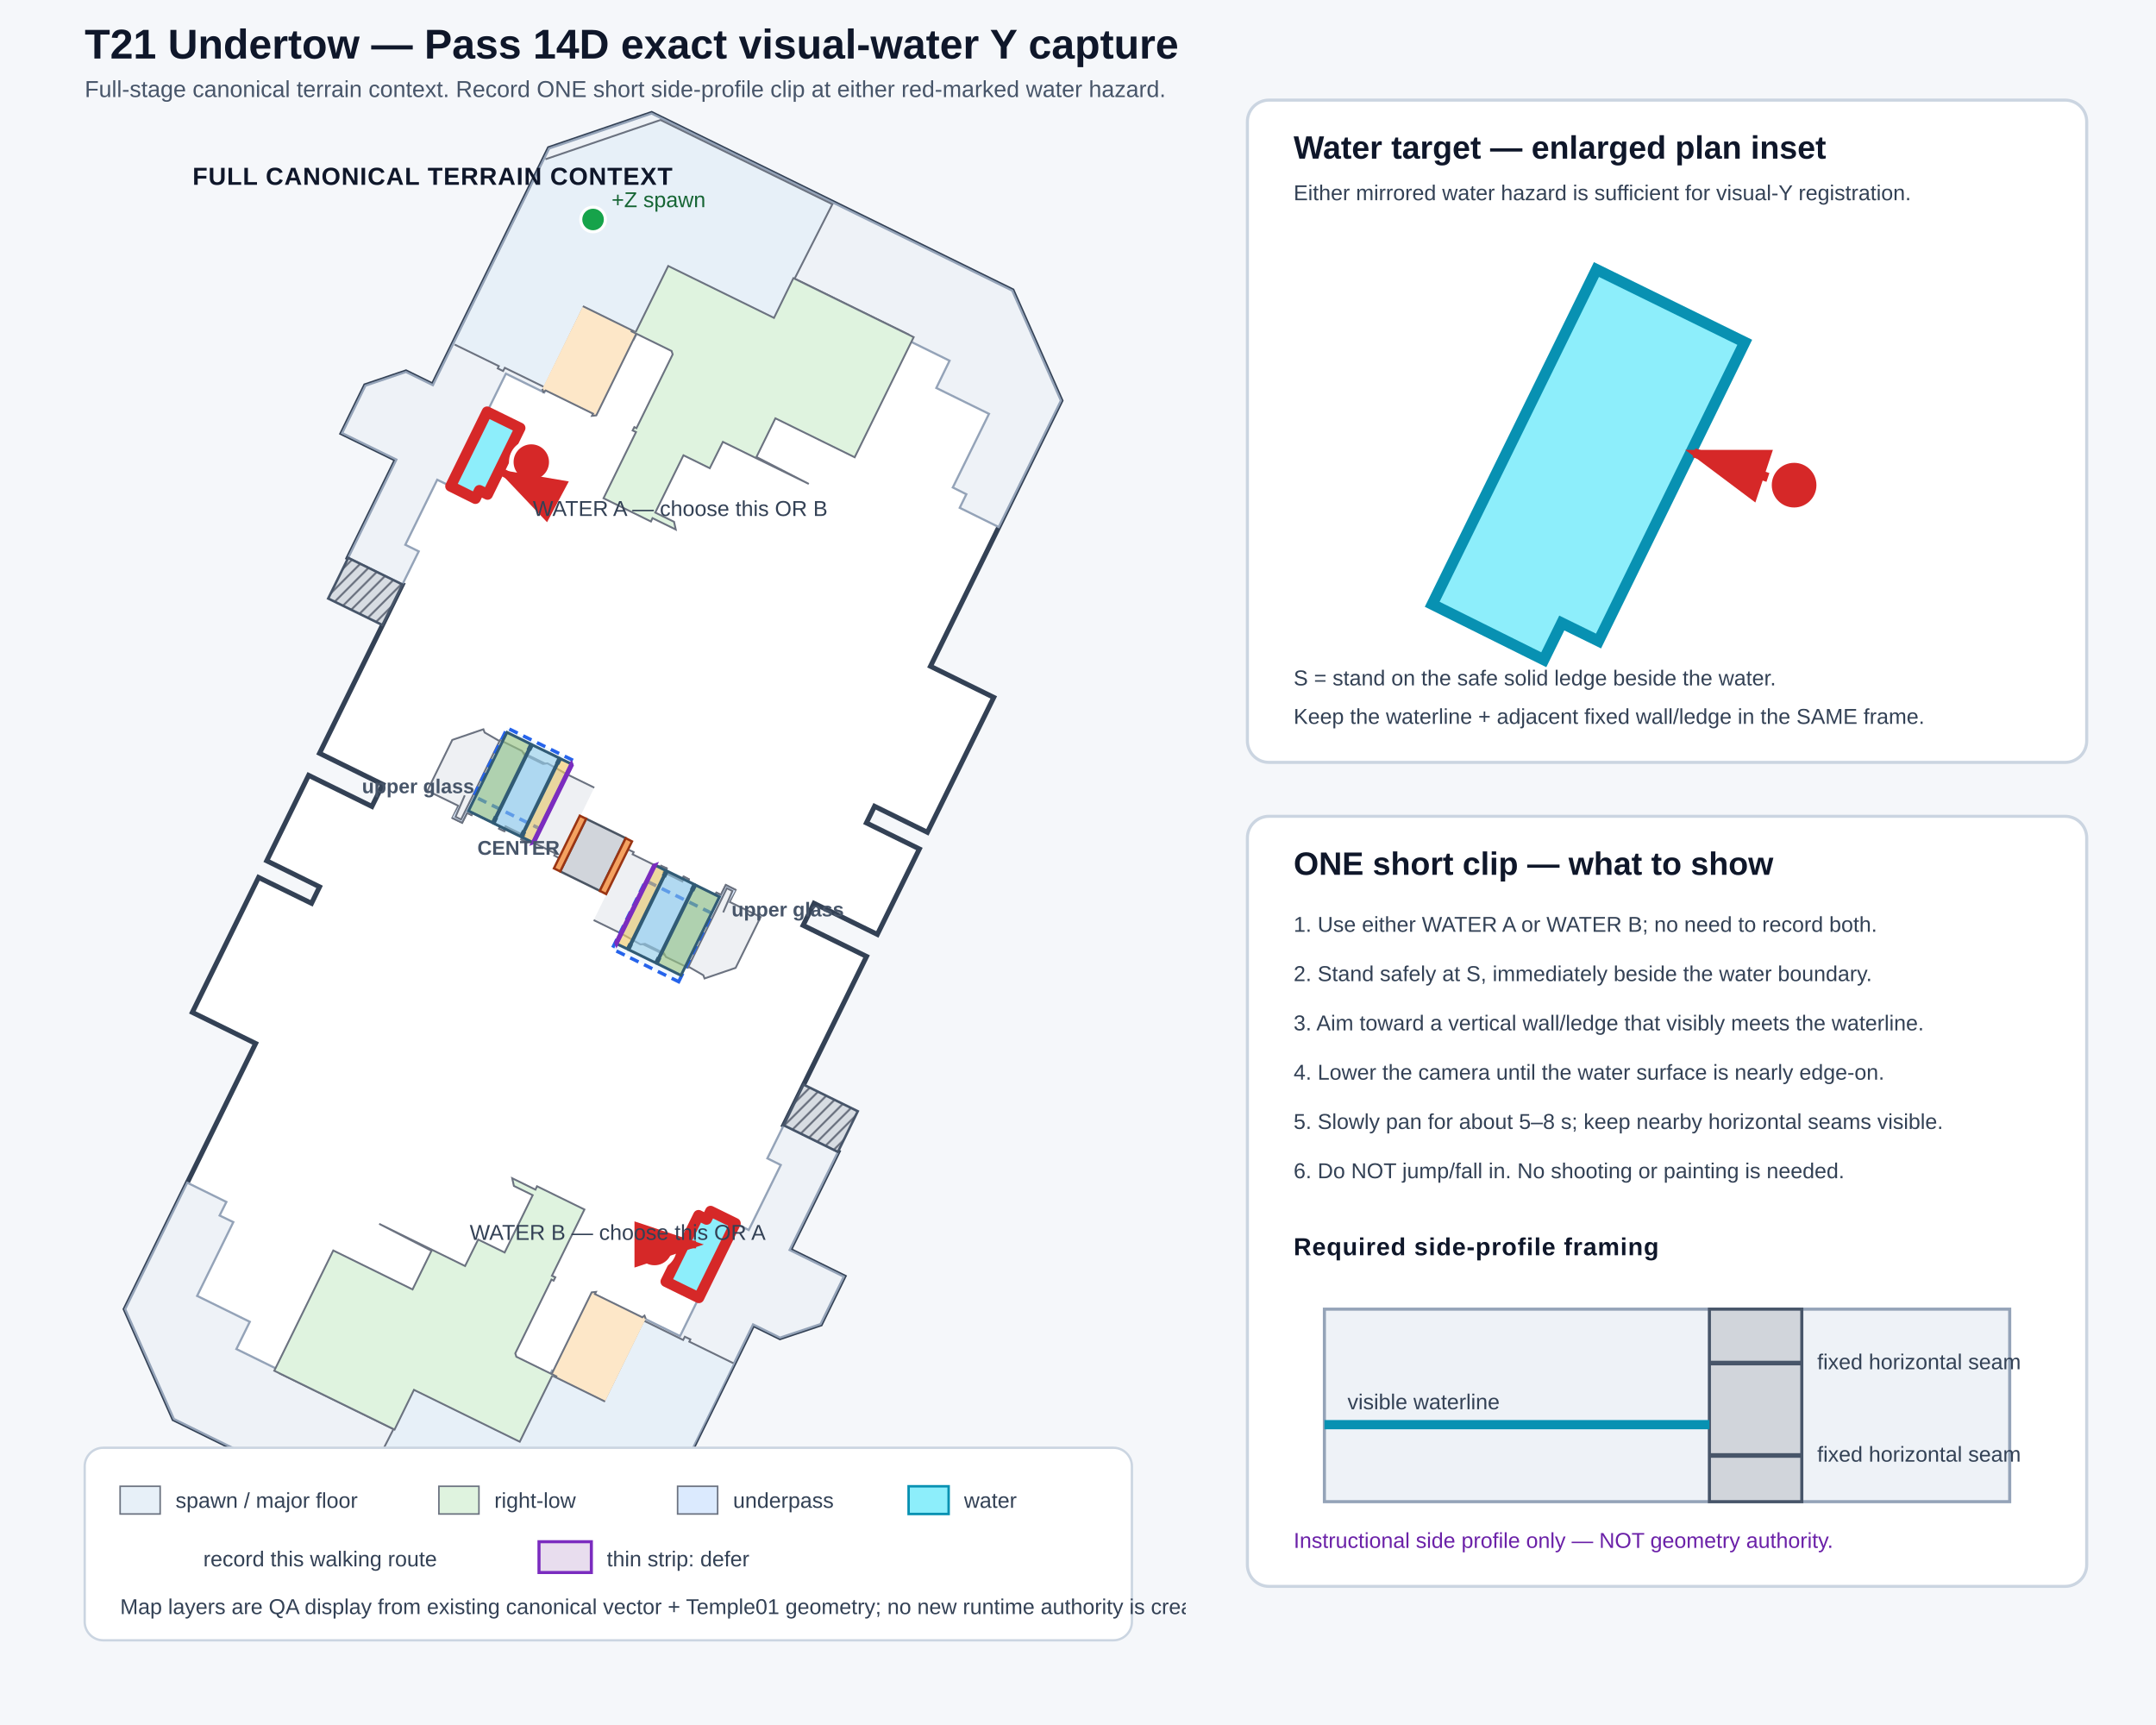
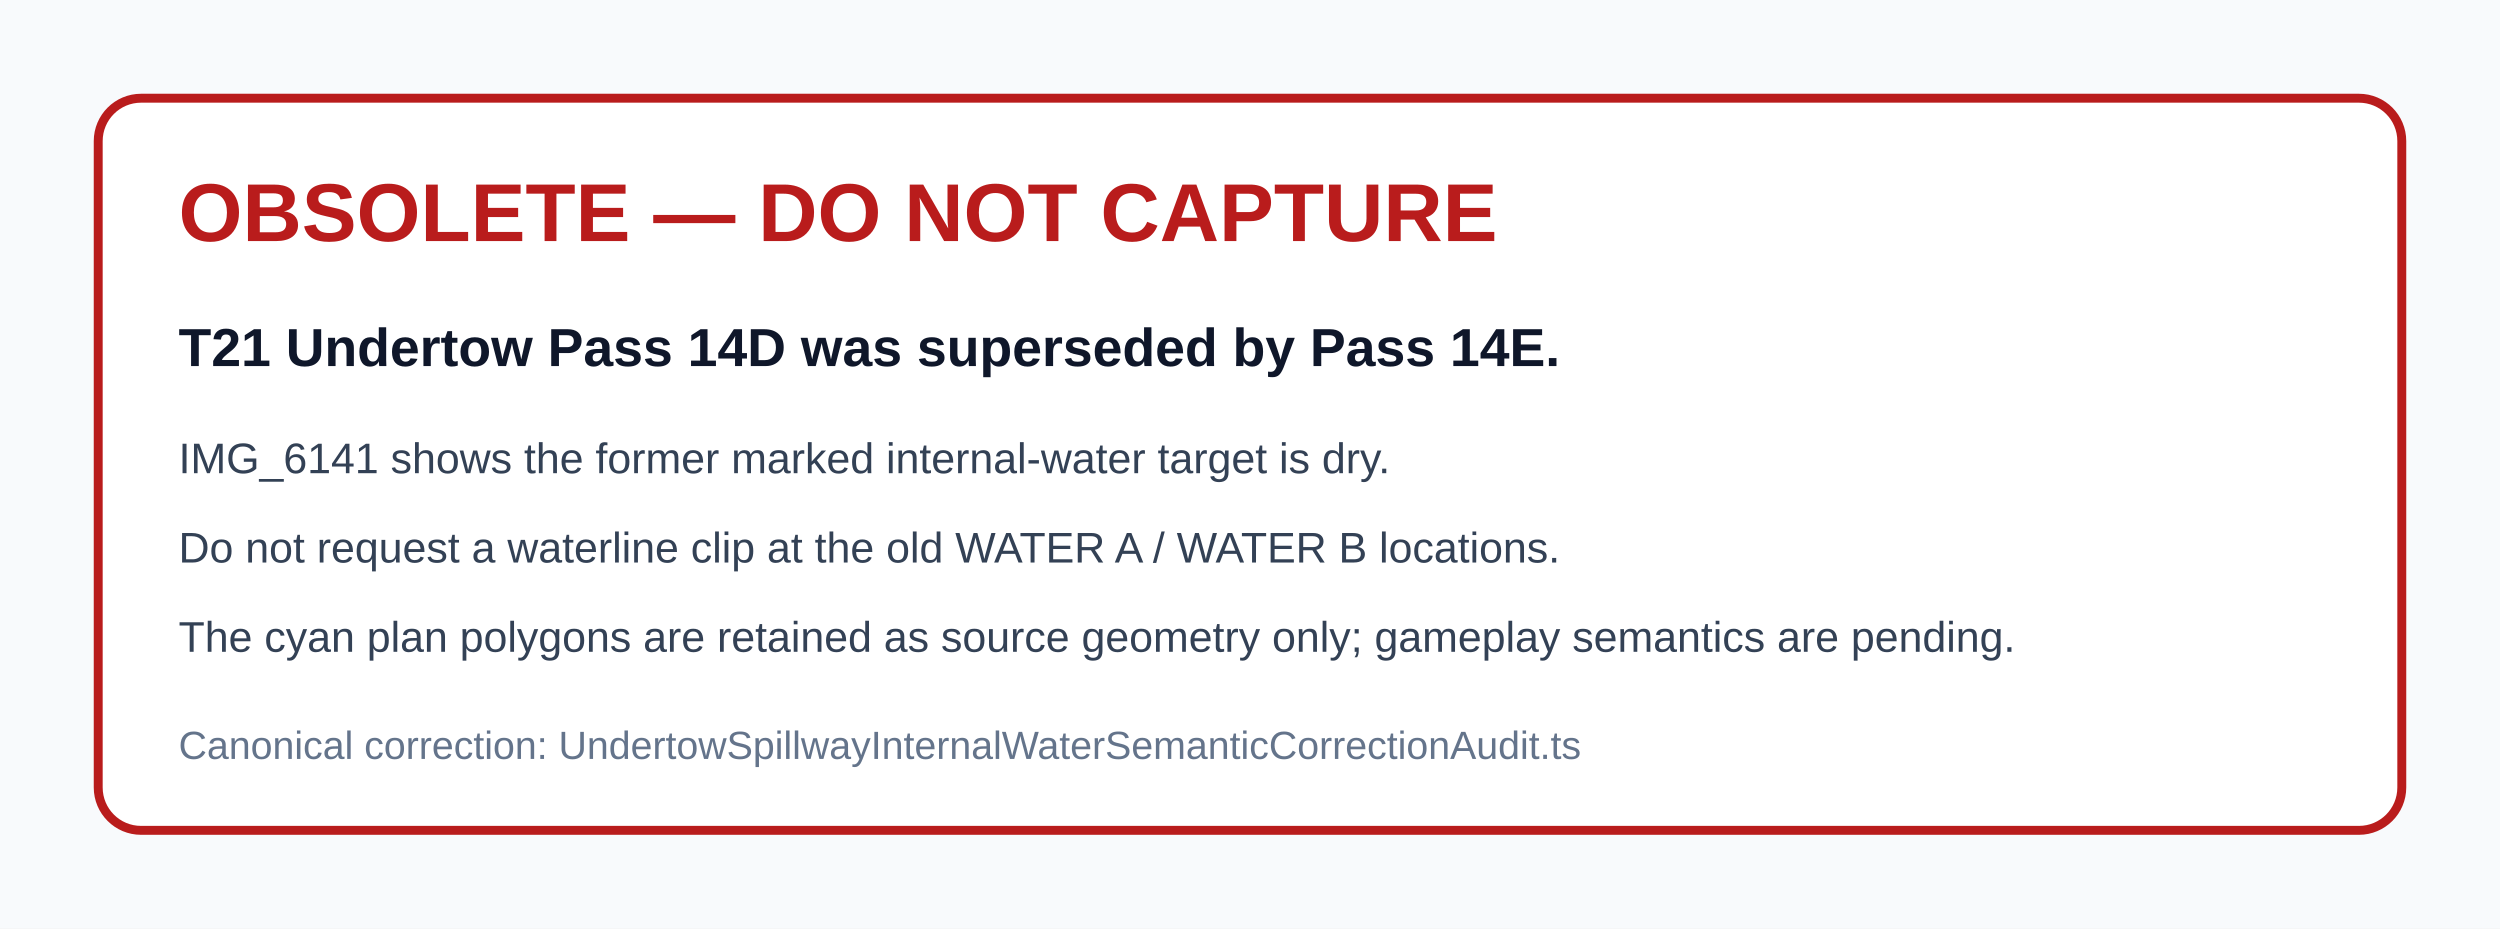
- <svg xmlns="http://www.w3.org/2000/svg" width="1400" height="1120" viewBox="0 0 1400 1120">
-   <defs>
-     <marker id="arrow" markerWidth="10" markerHeight="10" refX="8" refY="3" orient="auto">
-       <path d="M0,0 L0,6 L9,3 z" fill="#d62828" />
-     </marker>
-     <pattern id="gratePattern" width="8" height="8" patternUnits="userSpaceOnUse">
-       <rect width="8" height="8" fill="#d7dce2" />
-       <path d="M0 8L8 0M-2 2L2-2M6 10L10 6" stroke="#6b7280" stroke-width="1.3" />
-     </pattern>
-     <style>
-     .bg{fill:#f5f7fa}.outer{fill:#ffffff;stroke:#334155;stroke-width:3.2}.baseFloor{fill:#eef2f7;stroke:#94a3b8;stroke-width:1.4}
-     .water{fill:#67e8f9;fill-opacity:.75;stroke:#0891b2;stroke-width:1.6}.grate{fill:url(#gratePattern);stroke:#475569;stroke-width:1.6}
-     .glassEnvelope{fill:#bde0fe;fill-opacity:.22;stroke:#2563eb;stroke-width:2.2;stroke-dasharray:6 4}
-     .route{fill:none;stroke:#d62828;stroke-width:5;stroke-linecap:round;stroke-linejoin:round}.routeDot{fill:#d62828;stroke:#fff;stroke-width:3}
-     .routeNum,.routeNumSmall{font-family:Arial,sans-serif;font-weight:700;fill:#fff;text-anchor:middle}.routeNum{font-size:18px}.routeNumSmall{font-size:12px}
-     .spawn{fill:#16a34a;stroke:#fff;stroke-width:2}.small{font-family:Arial,sans-serif;font-size:14px;fill:#334155}.green{fill:#166534}.purple{fill:#6b21a8}
-     .mapLabel{font-family:Arial,sans-serif;font-size:13px;font-weight:700;fill:#475569}.section{font-family:Arial,sans-serif;font-size:16px;font-weight:700;fill:#0f172a;letter-spacing:.5px}
-     .title{font-family:Arial,sans-serif;font-size:27px;font-weight:700;fill:#0f172a}.subtitle{font-family:Arial,sans-serif;font-size:15px;fill:#475569}
-     .panel{fill:#fff;stroke:#cbd5e1;stroke-width:2}.panelTitle{font-family:Arial,sans-serif;font-size:21px;font-weight:700;fill:#0f172a}.legend{fill:#fff;stroke:#cbd5e1;stroke-width:1.5}
-   </style>
-   </defs>
-   <rect width="100%" height="100%" class="bg" />
-   <text x="55" y="38" class="title">T21 Undertow — Pass 14D exact visual-water Y capture</text>
-   <text x="55" y="63" class="subtitle">Full-stage canonical terrain context. Record ONE short side-profile clip at either red-marked water hazard.</text>
-   <polygon points="544.1,747.9 512.7,811.6 547.9,828.9 532.8,859.7 506.5,868.5 489.0,859.9 413.5,1013.7 347.1,1036.4 112.9,921.3 81.3,850.0 166.0,677.5 124.9,657.3 167.9,569.7 202.3,586.5 207.5,575.8 173.2,558.9 200.4,503.4 241.5,523.6 248.6,509.3 207.5,489.1 261.3,379.5 226.1,362.2 257.4,298.4 222.2,281.2 237.3,250.4 263.6,241.5 281.1,250.1 356.6,96.4 423.1,73.7 657.3,188.7 688.9,260.1 604.2,432.6 645.3,452.8 602.2,540.4 567.9,523.5 562.6,534.3 597.0,551.2 569.7,606.7 528.6,586.5 521.5,600.8 562.7,621.0 508.9,730.6" class="outer" />
-   <polygon points="441.6,867.5 477.5,794.3 486.2,798.6 507.0,756.4 498.3,752.1 508.9,730.6 544.1,747.9 512.7,811.6 547.9,828.9 532.8,859.7 506.5,868.5 489.0,859.9 413.5,1013.7 347.1,1036.4 112.9,921.3 81.3,850.0 121.6,767.9 147.0,780.4 142.6,789.2 151.5,793.5 128.0,841.4 162.2,858.2 153.5,875.9 256.7,926.6 265.4,908.9 282.9,917.5 287.3,908.7 337.2,933.2 358.5,889.9 391.8,906.2 416.8,855.3" class="baseFloor" />
-   <polygon points="271.9,358.0 261.3,379.5 226.1,362.2 257.4,298.4 222.2,281.2 237.3,250.4 263.6,241.5 281.1,250.1 356.6,96.4 423.1,73.7 657.3,188.7 688.9,260.1 648.5,342.2 623.2,329.7 627.5,320.9 618.7,316.5 642.2,268.7 608.0,251.9 616.6,234.2 513.4,183.5 504.7,201.2 487.2,192.6 482.9,201.4 432.9,176.9 411.6,220.2 378.4,203.9 353.4,254.8 328.5,242.6 292.6,315.7 283.9,311.5 263.2,353.7" class="baseFloor" />
-   <path d="M 295.2 223.7 323.9 237.7 L 323.2 239.2 L 326.7 240.9 L 327.8 238.8 L 353.6 251.4 L 378.8 199.8 L 413.2 216.7 L 434.2 173.7 L 503.0 207.4 L 515.6 181.7 L 590.4 217.4 L 516.0 180.9 L 540.5 132.6 L 428.9 77.9 L 354.2 103.4 L Z M 464.5 173.5 471.9 158.5 L 509.9 177.1 L 502.5 192.1 L Z M 395.5 189.4 400.1 180.1 L 411.5 185.7 L 407.0 195.0 L Z" fill="#e7f0f8" fill-rule="evenodd" stroke="#6b7280" stroke-width="1.2" />
-   <path d="M 476.2 885.1 447.6 871.1 L 448.3 869.6 L 444.7 867.9 L 443.6 870.0 L 417.9 857.4 L 392.6 909.0 L 358.2 892.1 L 337.2 935.1 L 268.4 901.4 L 255.8 927.1 L 181.0 891.4 L 255.5 927.9 L 230.9 976.2 L 342.6 1030.9 L 417.2 1005.4 L Z M 306.9 935.3 299.5 950.3 L 261.5 931.7 L 268.9 916.7 L Z M 375.9 919.4 371.3 928.7 L 359.9 923.1 L 364.5 913.8 L Z" fill="#e7f0f8" fill-rule="evenodd" stroke="#6b7280" stroke-width="1.2" />
-   <path d="M 352.1 252.5 352.9 254.6 L 354.3 253.5 L 385.1 268.6 L 384.4 270.0 L 387.2 269.7 L 413.5 216.0 L 378.5 198.8 L Z" fill="#fde7c8" fill-rule="evenodd" stroke="#6b7280" stroke-width="1.2" />
-   <path d="M 419.3 856.3 418.5 854.2 L 417.1 855.3 L 386.3 840.2 L 387.0 838.8 L 384.2 839.1 L 357.9 892.8 L 392.9 910.0 L Z" fill="#fde7c8" fill-rule="evenodd" stroke="#6b7280" stroke-width="1.2" />
-   <path d="M 409.6 214.9 436.1 227.9 L 436.8 230.1 L 413.3 278.0 L 411.9 277.3 L 410.8 279.5 L 413.0 280.5 L 391.9 323.5 L 422.7 338.6 L 423.7 336.4 L 438.8 343.8 L 437.7 338.8 L 425.5 332.8 L 443.8 295.6 L 460.9 304.0 L 469.4 286.9 L 525.2 314.2 L 491.2 296.7 L 503.5 271.6 L 555.0 296.9 L 593.3 218.9 L 515.2 180.6 L 502.6 206.4 L 433.9 172.7 L 412.8 215.6 L Z M 426.3 211.6 438.6 186.5 L 450.8 192.5 L 438.5 217.6 L Z M 556.4 243.4 561.6 232.6 L 573.1 238.3 L 567.8 249.0 L Z M 566.3 230.5 571.5 219.7 L 580.1 223.9 L 574.9 234.7 L Z" fill="#dff3df" fill-rule="evenodd" stroke="#6b7280" stroke-width="1.2" />
-   <path d="M 361.8 893.9 335.3 880.9 L 334.6 878.7 L 358.1 830.8 L 359.5 831.5 L 360.6 829.3 L 358.4 828.3 L 379.5 785.3 L 348.7 770.2 L 347.7 772.4 L 332.6 765.0 L 333.7 770.0 L 345.9 776.0 L 327.7 813.2 L 310.5 804.8 L 302.0 822.0 L 246.2 794.6 L 280.2 812.1 L 267.9 837.2 L 216.4 811.9 L 178.1 890.0 L 256.2 928.2 L 268.8 902.4 L 337.5 936.1 L 358.6 893.2 L Z M 345.1 897.2 332.8 922.3 L 320.6 916.3 L 332.9 891.2 L Z M 215.0 865.4 209.8 876.2 L 198.3 870.5 L 203.6 859.8 L Z M 205.2 878.3 199.9 889.1 L 191.3 884.9 L 196.6 874.1 L Z" fill="#dff3df" fill-rule="evenodd" stroke="#6b7280" stroke-width="1.2" />
-   <path d="M 385.5 597.4 445.6 626.8 L 456.7 633.2 L 457.5 635.3 L 477.7 628.4 L 493.9 595.4 L 473.8 585.6 L 477.7 577.8 L 471.3 574.6 L 468.1 581.0 L 465.2 579.6 L 464.5 581.1 L 446.6 572.3 L 447.3 570.9 L 443.8 569.1 L 442.7 571.3 L 432.0 566.0 L 433.0 563.8 L 429.4 562.1 L 428.7 563.5 L 410.8 554.7 L 411.5 553.3 L 408.0 551.6 L Z M 464.6 591.8 472.0 576.7 L 475.6 578.5 L 468.2 593.5 L Z" fill="#eef0f3" fill-rule="evenodd" stroke="#6b7280" stroke-width="1.2" />
-   <path d="M 385.9 511.4 325.8 482.0 L 314.7 475.6 L 313.9 473.5 L 293.7 480.4 L 277.5 513.4 L 297.6 523.2 L 293.7 531.1 L 300.1 534.2 L 303.3 527.8 L 306.2 529.2 L 306.9 527.7 L 324.8 536.5 L 324.1 538.0 L 327.6 539.7 L 328.7 537.6 L 339.4 542.8 L 338.4 545.0 L 342.0 546.7 L 342.7 545.3 L 360.6 554.1 L 359.9 555.5 L 363.4 557.3 L Z M 306.8 517.0 299.4 532.1 L 295.8 530.3 L 303.2 515.3 L Z" fill="#eef0f3" fill-rule="evenodd" stroke="#6b7280" stroke-width="1.2" />
-   <path d="M 293.7 531.1 300.1 534.2 L 303.3 527.8 L 306.2 529.2 L 306.9 527.7 L 324.8 536.5 L 324.1 538.0 L 326.9 539.4 L 328.3 536.5 L 340.5 542.5 L 339.1 545.3 L 347.0 547.4 L 368.0 502.7 L 355.5 495.6 L 352.6 496.0 L 340.5 490.0 L 339.0 487.6 L 324.7 480.5 L 299.4 532.1 L 295.8 530.3 L 301.8 516.4 L Z M 313.2 520.2 317.8 516.2 L 321.1 520.5 L 315.7 522.3 L Z" fill="#dbeafe" fill-rule="evenodd" stroke="#6b7280" stroke-width="1.2" />
-   <path d="M 477.7 577.8 471.3 574.6 L 468.1 581.0 L 465.2 579.6 L 464.5 581.1 L 446.6 572.3 L 447.3 570.9 L 444.5 569.4 L 443.1 572.3 L 430.9 566.3 L 432.3 563.5 L 424.5 561.4 L 403.4 606.1 L 415.9 613.2 L 418.8 612.8 L 431.0 618.8 L 432.4 621.3 L 446.7 628.3 L 472.0 576.7 L 475.6 578.5 L 469.6 592.4 L Z M 458.2 588.6 453.6 592.6 L 450.3 588.3 L 455.7 586.5 L Z" fill="#dbeafe" fill-rule="evenodd" stroke="#6b7280" stroke-width="1.2" />
-   <polygon points="363.8,565.8 380.6,531.6 406.3,544.2 389.5,578.4" fill="#d1d5db" stroke="#4b5563" stroke-width="1.5" />
-   <polygon points="393.6,580.5 410.4,546.3 406.3,544.2 389.5,578.4" fill="#f4a261" stroke="#9a3412" stroke-width="1.5" />
-   <polygon points="363.8,565.8 380.6,531.6 376.5,529.6 359.7,563.8" fill="#f4a261" stroke="#9a3412" stroke-width="1.5" />
-   <polygon points="292.6,315.7 316.3,267.4 337.7,277.9 316.6,321.0 311.3,318.4 308.7,323.7" class="water" />
-   <polygon points="453.8,842.6 432.4,832.1 453.6,789.1 458.8,791.7 461.4,786.4 477.5,794.3" class="water" />
-   <polygon points="544.1,747.9 557.0,721.5 521.8,704.2 508.9,730.6" class="grate" />
-   <polygon points="248.3,405.8 261.3,379.5 226.1,362.2 213.1,388.6" class="grate" />
-   <polygon points="440.7,637.4 462.5,593.1 419.3,571.8 397.5,616.1" class="glassEnvelope" />
-   <polygon points="350.8,538.2 372.6,493.9 329.4,472.7 307.6,517.0" class="glassEnvelope" />
-   <polygon points="320.8,534.7 322.2,531.8 321.9,531.7 344.1,486.4 344.4,486.5 345.8,483.7 363.0,492.1 361.6,495.0 361.8,495.1 339.7,540.4 339.4,540.2 338.0,543.1" fill="#8ecae6" fill-opacity="0.55" stroke="#315b75" stroke-width="1.8" />
-   <polygon points="344.6,483.1 343.2,486.0 343.5,486.1 321.3,531.4 321.1,531.2 319.7,534.1 304.2,526.5 329.2,475.5" fill="#90be6d" fill-opacity="0.55" stroke="#315b75" stroke-width="1.8" />
-   <polygon points="339.1,543.6 340.5,540.8 340.2,540.6 362.4,495.4 362.7,495.5 364.1,492.7 371.0,496.0 346.0,547.0" fill="#f9c74f" fill-opacity="0.55" stroke="#315b75" stroke-width="1.8" />
-   <polygon points="346.1,547.0 371.0,496.1 371.3,496.9 346.9,546.7" fill="#cdb4db" fill-opacity="0.28" stroke="#7b2cbf" stroke-width="2.5" />
-   <polygon points="450.6,574.1 449.2,577.0 449.5,577.1 427.3,622.4 427.0,622.3 425.6,625.1 408.4,616.7 409.8,613.8 409.6,613.7 431.7,568.4 432.0,568.6 433.4,565.7" fill="#8ecae6" fill-opacity="0.55" stroke="#315b75" stroke-width="1.8" />
-   <polygon points="426.8,625.7 428.2,622.8 427.9,622.7 450.1,577.4 450.4,577.6 451.8,574.7 467.2,582.3 442.2,633.3" fill="#90be6d" fill-opacity="0.55" stroke="#315b75" stroke-width="1.8" />
-   <polygon points="432.3,565.2 430.9,568.0 431.2,568.2 409.0,613.4 408.7,613.3 407.3,616.1 400.4,612.8 425.4,561.8" fill="#f9c74f" fill-opacity="0.55" stroke="#315b75" stroke-width="1.8" />
-   <polygon points="425.4,561.8 400.4,612.7 400.1,611.9 424.6,562.1" fill="#cdb4db" fill-opacity="0.28" stroke="#7b2cbf" stroke-width="2.5" />
-   <polyline points="324.5,504.9 341.7,513.3 354.9,519.8" class="route" marker-end="url(#arrow)" />
-   <polyline points="446.9,603.9 429.7,595.5 416.5,589.0" class="route" marker-end="url(#arrow)" />
-   <circle cx="324.539" cy="504.881" r="11" class="routeDot" />
-   <text x="324.539" y="509.881" class="routeNumSmall">1</text>
-   <circle cx="341.715" cy="513.301" r="11" class="routeDot" />
-   <text x="341.715" y="518.301" class="routeNumSmall">2</text>
-   <circle cx="354.934" cy="519.782" r="11" class="routeDot" />
-   <text x="354.934" y="524.782" class="routeNumSmall">3</text>
-   <circle cx="446.872" cy="603.923" r="11" class="routeDot" />
-   <text x="446.872" y="608.923" class="routeNumSmall">1</text>
-   <circle cx="429.695" cy="595.502" r="11" class="routeDot" />
-   <text x="429.695" y="600.502" class="routeNumSmall">2</text>
-   <circle cx="416.476" cy="589.022" r="11" class="routeDot" />
-   <text x="416.476" y="594.022" class="routeNumSmall">3</text>
-   <circle cx="385.104" cy="967.771" r="8" class="spawn" />
-   <circle cx="385.104" cy="142.503" r="8" class="spawn" />
-   <text x="397.104" y="959.771" class="small green">−Z spawn</text>
-   <text x="397.104" y="134.503" class="small green">+Z spawn</text>
-   <text x="310" y="555" class="mapLabel">CENTER</text>
-   <text x="235" y="515" class="mapLabel">upper glass</text>
-   <text x="475" y="595" class="mapLabel">upper glass</text>
-   <text x="125" y="120" class="section">FULL CANONICAL TERRAIN CONTEXT</text>
-   <rect x="55" y="940" width="680" height="125" rx="12" class="legend" />
-   <rect x="78" y="965" width="26" height="18" fill="#e7f0f8" stroke="#6b7280" />
-   <text x="114" y="979" class="small">spawn / major floor</text>
-   <rect x="285" y="965" width="26" height="18" fill="#dff3df" stroke="#6b7280" />
-   <text x="321" y="979" class="small">right-low</text>
-   <rect x="440" y="965" width="26" height="18" fill="#dbeafe" stroke="#6b7280" />
-   <text x="476" y="979" class="small">underpass</text>
-   <rect x="590" y="965" width="26" height="18" class="water" />
-   <text x="626" y="979" class="small">water</text>
-   <line x1="78" y1="1012" x2="118" y2="1012" class="route" />
-   <text x="132" y="1017" class="small">record this walking route</text>
-   <rect x="350" y="1001" width="34" height="20" fill="#cdb4db" fill-opacity=".45" stroke="#7b2cbf" stroke-width="2" />
-   <text x="394" y="1017" class="small">thin strip: defer</text>
-   <text x="78" y="1048" class="small">Map layers are QA display from existing canonical vector + Temple01 geometry; no new runtime authority is created by this drawing.</text>
-   <rect x="835" y="65" width="520" height="450" rx="14" class="panel" />
-   <text x="859" y="99" class="panelTitle">+Z glass detail</text>
-   <polygon points="960.1,397.5 966.0,385.6 964.8,385.0 1057.4,196.2 1058.6,196.7 1064.4,184.8 1136.1,219.9 1130.3,231.9 1131.5,232.5 1038.9,421.3 1037.7,420.7 1031.8,432.7" fill="#8ecae6" fill-opacity="0.72" stroke="#315b75" stroke-width="2" />
-   <polygon points="1059.6,182.4 1053.8,194.4 1055.0,195.0 962.4,383.8 961.2,383.2 955.3,395.2 890.8,363.5 995.1,150.8" fill="#90be6d" fill-opacity="0.72" stroke="#315b75" stroke-width="2" />
-   <polygon points="1036.6,435.0 1042.5,423.1 1041.3,422.5 1133.8,233.6 1135.0,234.2 1140.9,222.3 1169.6,236.3 1065.3,449.1" fill="#f9c74f" fill-opacity="0.72" stroke="#315b75" stroke-width="2" />
-   <polygon points="1065.5,449.2 1169.8,236.5 1170.8,239.9 1068.9,447.9" fill="#cdb4db" fill-opacity="0.42" stroke="#7b2cbf" stroke-width="3" />
-   <polyline points="975.7,273.2 1047.4,308.4 1102.6,335.4" fill="none" stroke="#d62828" stroke-width="6" stroke-linecap="round" stroke-linejoin="round" marker-end="url(#arrow)" />
-   <circle cx="975.733" cy="273.242" r="16" class="routeDot" />
-   <text x="975.733" y="279.242" class="routeNum">1</text>
-   <circle cx="1047.423" cy="308.388" r="16" class="routeDot" />
-   <text x="1047.423" y="314.388" class="routeNum">2</text>
-   <circle cx="1102.594" cy="335.435" r="16" class="routeDot" />
-   <text x="1102.594" y="341.435" class="routeNum">3</text>
-   <text x="859" y="470" class="small">1 lower panel → 2 connector → 3 upper panel</text>
-   <text x="859" y="493" class="small purple">purple = thin edge strip (do NOT use as direct probe)</text>
-   <rect x="835" y="570" width="520" height="450" rx="14" class="panel" />
-   <text x="859" y="604" class="panelTitle">−Z glass detail</text>
-   <polygon points="1101.5,707.5 1095.6,719.4 1096.8,720.0 1004.2,908.8 1003.1,908.3 997.2,920.2 925.5,885.1 931.3,873.1 930.1,872.5 1022.7,683.7 1023.9,684.3 1029.8,672.3" fill="#8ecae6" fill-opacity="0.72" stroke="#315b75" stroke-width="2" />
-   <polygon points="1002.0,922.6 1007.8,910.6 1006.6,910.0 1099.2,721.2 1100.4,721.8 1106.3,709.8 1170.8,741.5 1066.5,954.2" fill="#90be6d" fill-opacity="0.72" stroke="#315b75" stroke-width="2" />
-   <polygon points="1025.0,670.0 1019.1,681.9 1020.3,682.5 927.8,871.4 926.6,870.8 920.7,882.7 892.0,868.7 996.3,655.9" fill="#f9c74f" fill-opacity="0.72" stroke="#315b75" stroke-width="2" />
-   <polygon points="996.1,655.8 891.8,868.5 890.8,865.1 992.8,657.1" fill="#cdb4db" fill-opacity="0.42" stroke="#7b2cbf" stroke-width="3" />
-   <polyline points="1085.9,831.8 1014.2,796.6 959.0,769.6" fill="none" stroke="#d62828" stroke-width="6" stroke-linecap="round" stroke-linejoin="round" marker-end="url(#arrow)" />
-   <circle cx="1085.873" cy="831.758" r="16" class="routeDot" />
-   <text x="1085.873" y="837.758" class="routeNum">1</text>
-   <circle cx="1014.183" cy="796.612" r="16" class="routeDot" />
-   <text x="1014.183" y="802.612" class="routeNum">2</text>
-   <circle cx="959.012" cy="769.565" r="16" class="routeDot" />
-   <text x="959.012" y="775.565" class="routeNum">3</text>
-   <text x="859" y="975" class="small">1 lower panel → 2 connector → 3 upper panel</text>
-   <text x="859" y="998" class="small purple">purple = thin edge strip (do NOT use as direct probe)</text>
-   <style>.route,.routeDot,.routeNum,.routeNumSmall{display:none}</style>
-   <polygon points="292.6,315.7 316.3,267.4 337.7,277.9 316.6,321.0 311.3,318.4 308.7,323.7" fill="none" stroke="#d62828" stroke-width="7" stroke-linejoin="round" />
-   <circle cx="345" cy="300" r="13" fill="#d62828" stroke="#fff" stroke-width="3" />
-   <text x="345" y="306" class="routeNum">S</text>
-   <line x1="342" y1="315" x2="327" y2="307" stroke="#d62828" stroke-width="5" marker-end="url(#arrow)" />
-   <text x="346" y="335" class="small" fill="#991b1b">WATER A — choose this OR B</text>
-   <polygon points="453.8,842.6 432.4,832.1 453.6,789.1 458.8,791.7 461.4,786.4 477.5,794.3" fill="none" stroke="#d62828" stroke-width="7" stroke-linejoin="round" />
-   <circle cx="425" cy="810" r="13" fill="#d62828" stroke="#fff" stroke-width="3" />
-   <text x="425" y="816" class="routeNum">S</text>
-   <line x1="436" y1="808" x2="452" y2="808" stroke="#d62828" stroke-width="5" marker-end="url(#arrow)" />
-   <text x="305" y="805" class="small" fill="#991b1b">WATER B — choose this OR A</text>
-   <rect x="770" y="0" width="630" height="1120" fill="#f5f7fa" />
-   <rect x="810" y="65" width="545" height="430" rx="14" class="panel" />
-   <text x="840" y="103" class="panelTitle">Water target — enlarged plan inset</text>
-   <text x="840" y="130" class="small">Either mirrored water hazard is sufficient for visual-Y registration.</text>
-   <g transform="translate(930 175) scale(4.5)">
-     <polygon points="0,48.3 23.7,0 45.1,10.5 24.0,53.6 18.7,51.0 16.1,56.3" class="water" stroke="#d62828" stroke-width="1.7" />
-   </g>
-   <circle cx="1165" cy="315" r="16" fill="#d62828" stroke="#fff" stroke-width="3" />
-   <text x="1165" y="321" class="routeNum">S</text>
-   <line x1="1148" y1="310" x2="1100" y2="294" stroke="#d62828" stroke-width="6" marker-end="url(#arrow)" />
-   <text x="840" y="445" class="small">S = stand on the safe solid ledge beside the water.</text>
-   <text x="840" y="470" class="small">Keep the waterline + adjacent fixed wall/ledge in the SAME frame.</text>
-   <rect x="810" y="530" width="545" height="500" rx="14" class="panel" />
-   <text x="840" y="568" class="panelTitle">ONE short clip — what to show</text>
-   <text x="840" y="605" class="small">1. Use either WATER A or WATER B; no need to record both.</text>
-   <text x="840" y="637" class="small">2. Stand safely at S, immediately beside the water boundary.</text>
-   <text x="840" y="669" class="small">3. Aim toward a vertical wall/ledge that visibly meets the waterline.</text>
-   <text x="840" y="701" class="small">4. Lower the camera until the water surface is nearly edge-on.</text>
-   <text x="840" y="733" class="small">5. Slowly pan for about 5–8 s; keep nearby horizontal seams visible.</text>
-   <text x="840" y="765" class="small">6. Do NOT jump/fall in. No shooting or painting is needed.</text>
-   <text x="840" y="815" class="section">Required side-profile framing</text>
-   <rect x="860" y="850" width="445" height="125" fill="#eef2f7" stroke="#94a3b8" stroke-width="2" />
-   <rect x="1110" y="850" width="60" height="125" fill="#d1d5db" stroke="#475569" stroke-width="2" />
-   <line x1="860" y1="925" x2="1110" y2="925" stroke="#0891b2" stroke-width="6" />
-   <text x="875" y="915" class="small" fill="#0e7490">visible waterline</text>
-   <line x1="1110" y1="885" x2="1170" y2="885" stroke="#475569" stroke-width="3" />
-   <line x1="1110" y1="945" x2="1170" y2="945" stroke="#475569" stroke-width="3" />
-   <text x="1180" y="889" class="small">fixed horizontal seam</text>
-   <text x="1180" y="949" class="small">fixed horizontal seam</text>
-   <text x="840" y="1005" class="small purple">Instructional side profile only — NOT geometry authority.</text>
+ <svg xmlns="http://www.w3.org/2000/svg" width="1400" height="520" viewBox="0 0 1400 520">
+   <rect width="1400" height="520" fill="#f8fafc" />
+   <rect x="55" y="55" width="1290" height="410" rx="24" fill="#fff" stroke="#b91c1c" stroke-width="5" />
+   <text x="100" y="135" font-family="Arial,sans-serif" font-size="46" font-weight="700" fill="#b91c1c">OBSOLETE — DO NOT CAPTURE</text>
+   <text x="100" y="205" font-family="Arial,sans-serif" font-size="30" font-weight="700" fill="#0f172a">T21 Undertow Pass 14D was superseded by Pass 14E.</text>
+   <text x="100" y="265" font-family="Arial,sans-serif" font-size="24" fill="#334155">IMG_6141 shows the former marked internal-water target is dry.</text>
+   <text x="100" y="315" font-family="Arial,sans-serif" font-size="24" fill="#334155">Do not request a waterline clip at the old WATER A / WATER B locations.</text>
+   <text x="100" y="365" font-family="Arial,sans-serif" font-size="24" fill="#334155">The cyan plan polygons are retained as source geometry only; gameplay semantics are pending.</text>
+   <text x="100" y="425" font-family="Arial,sans-serif" font-size="22" fill="#64748b">Canonical correction: UndertowSpillwayInternalWaterSemanticCorrectionAudit.ts</text>
</svg>
